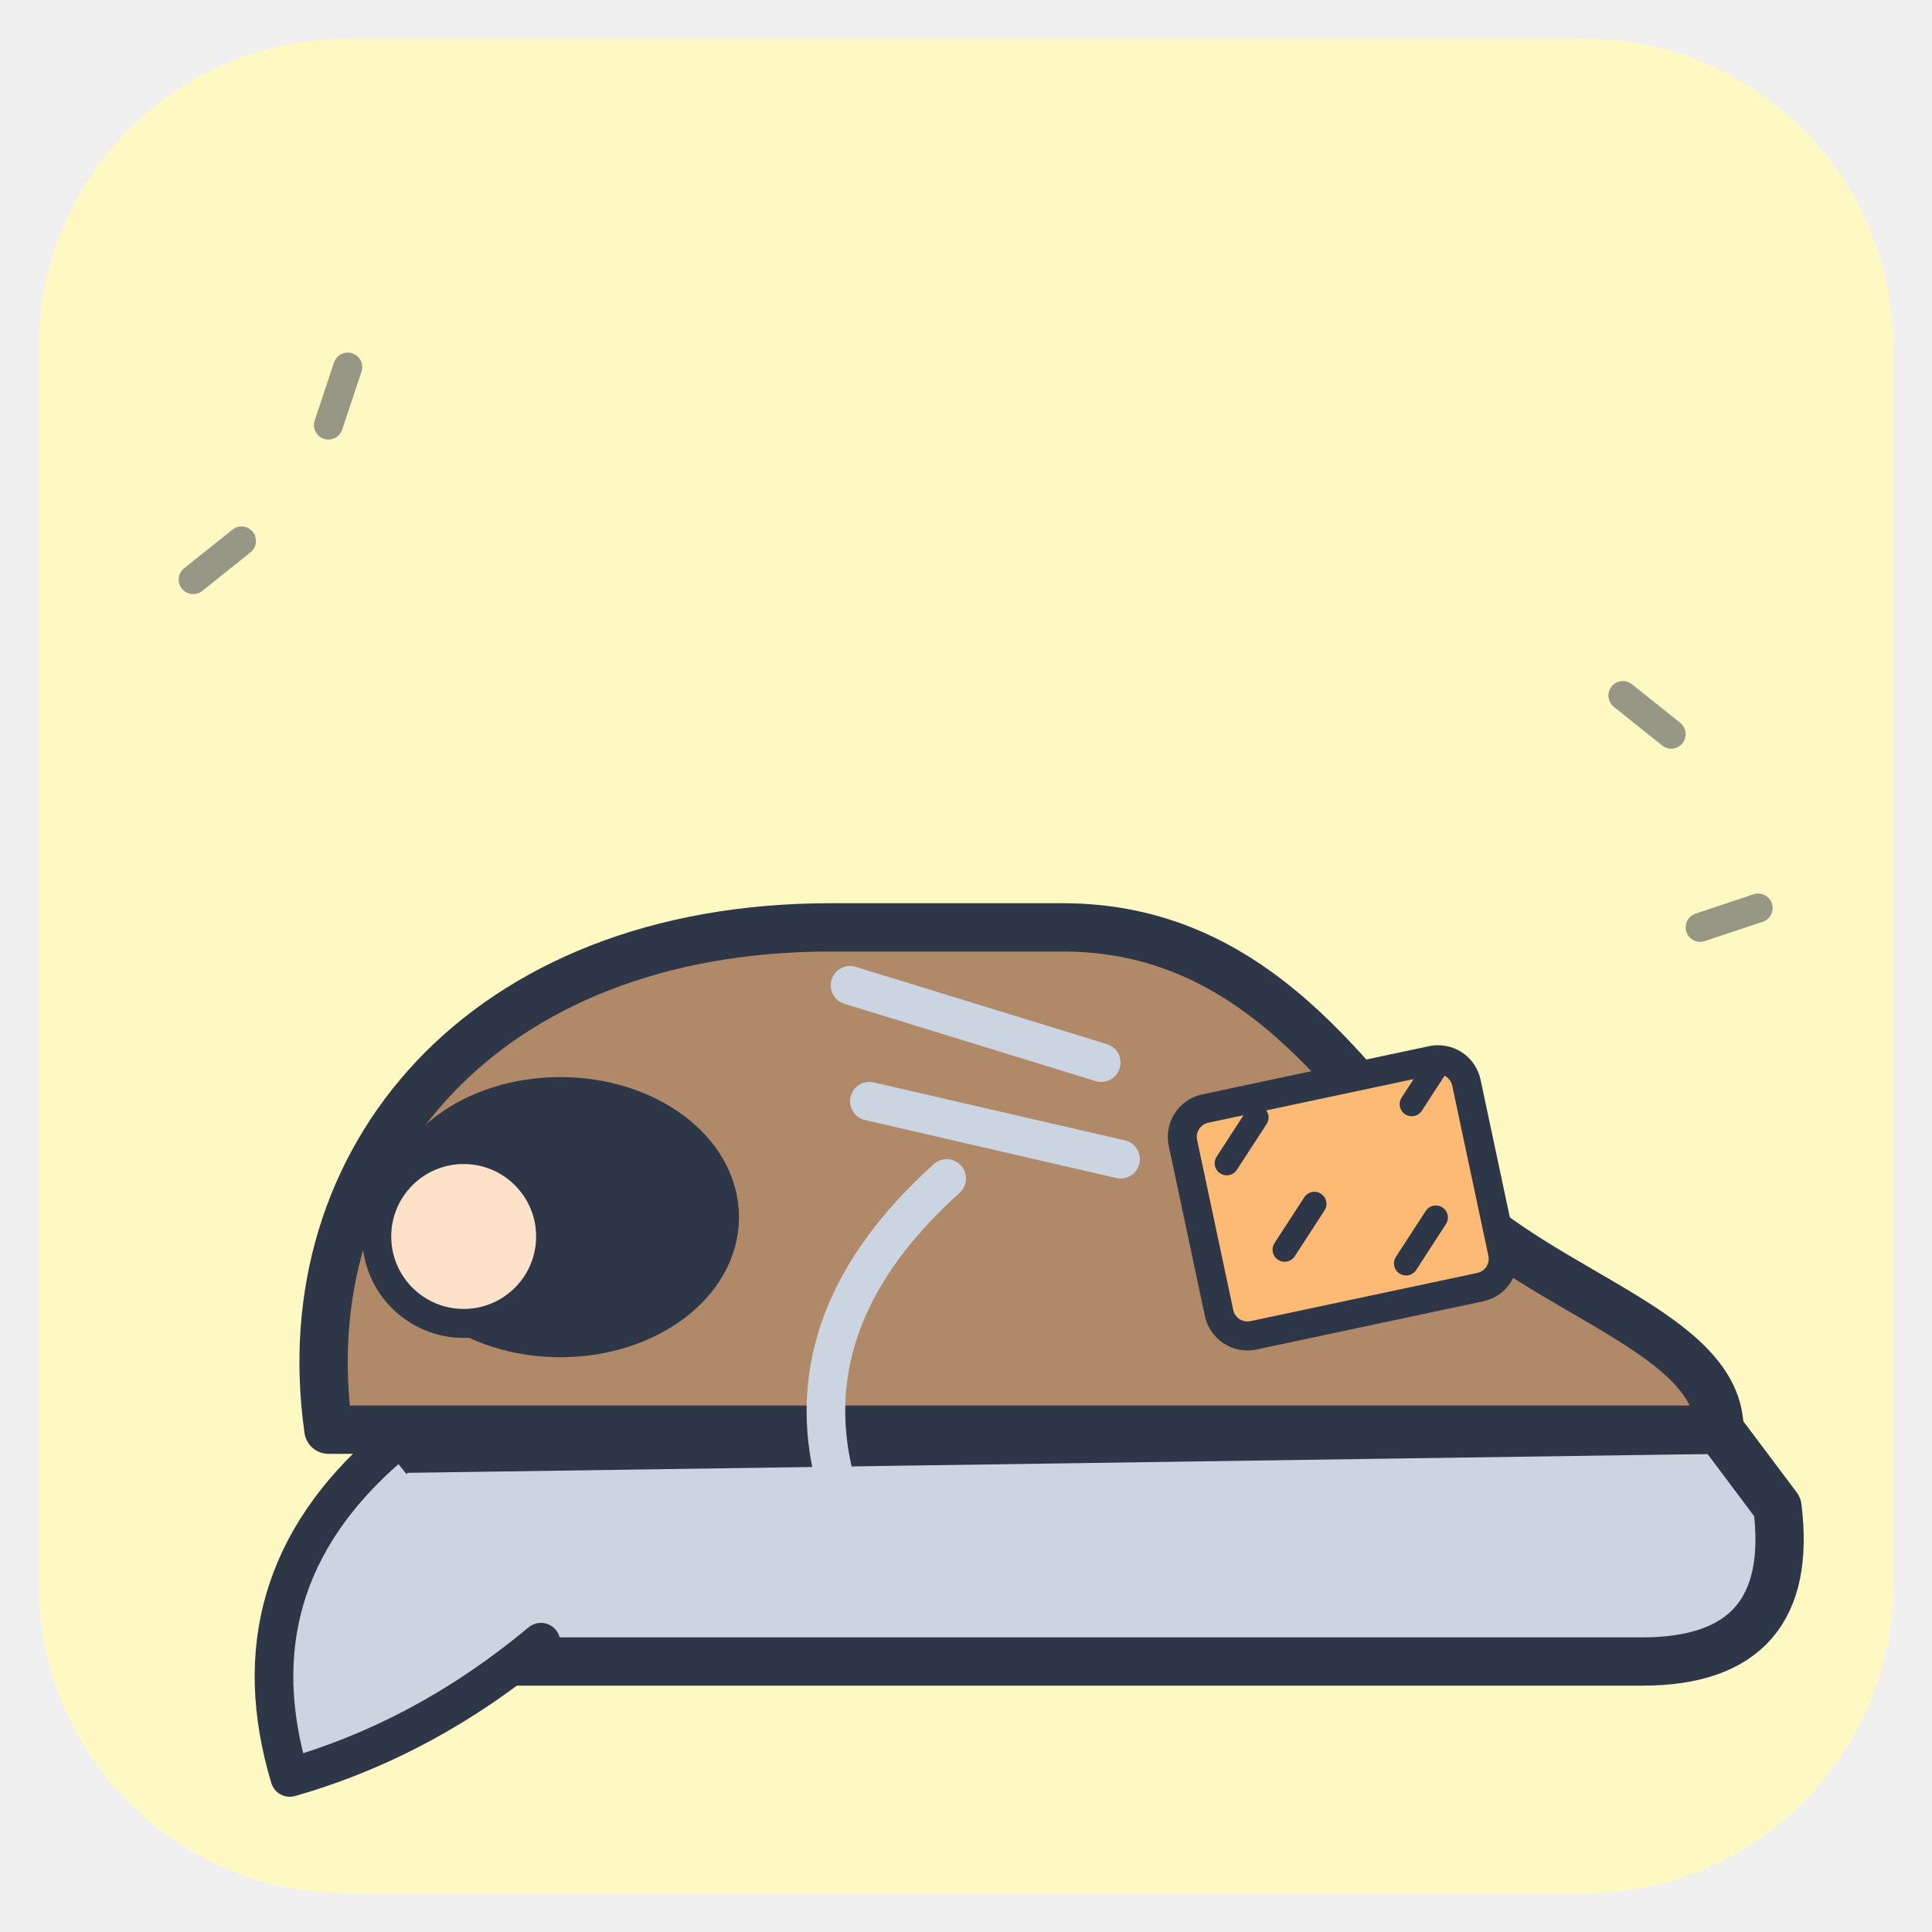
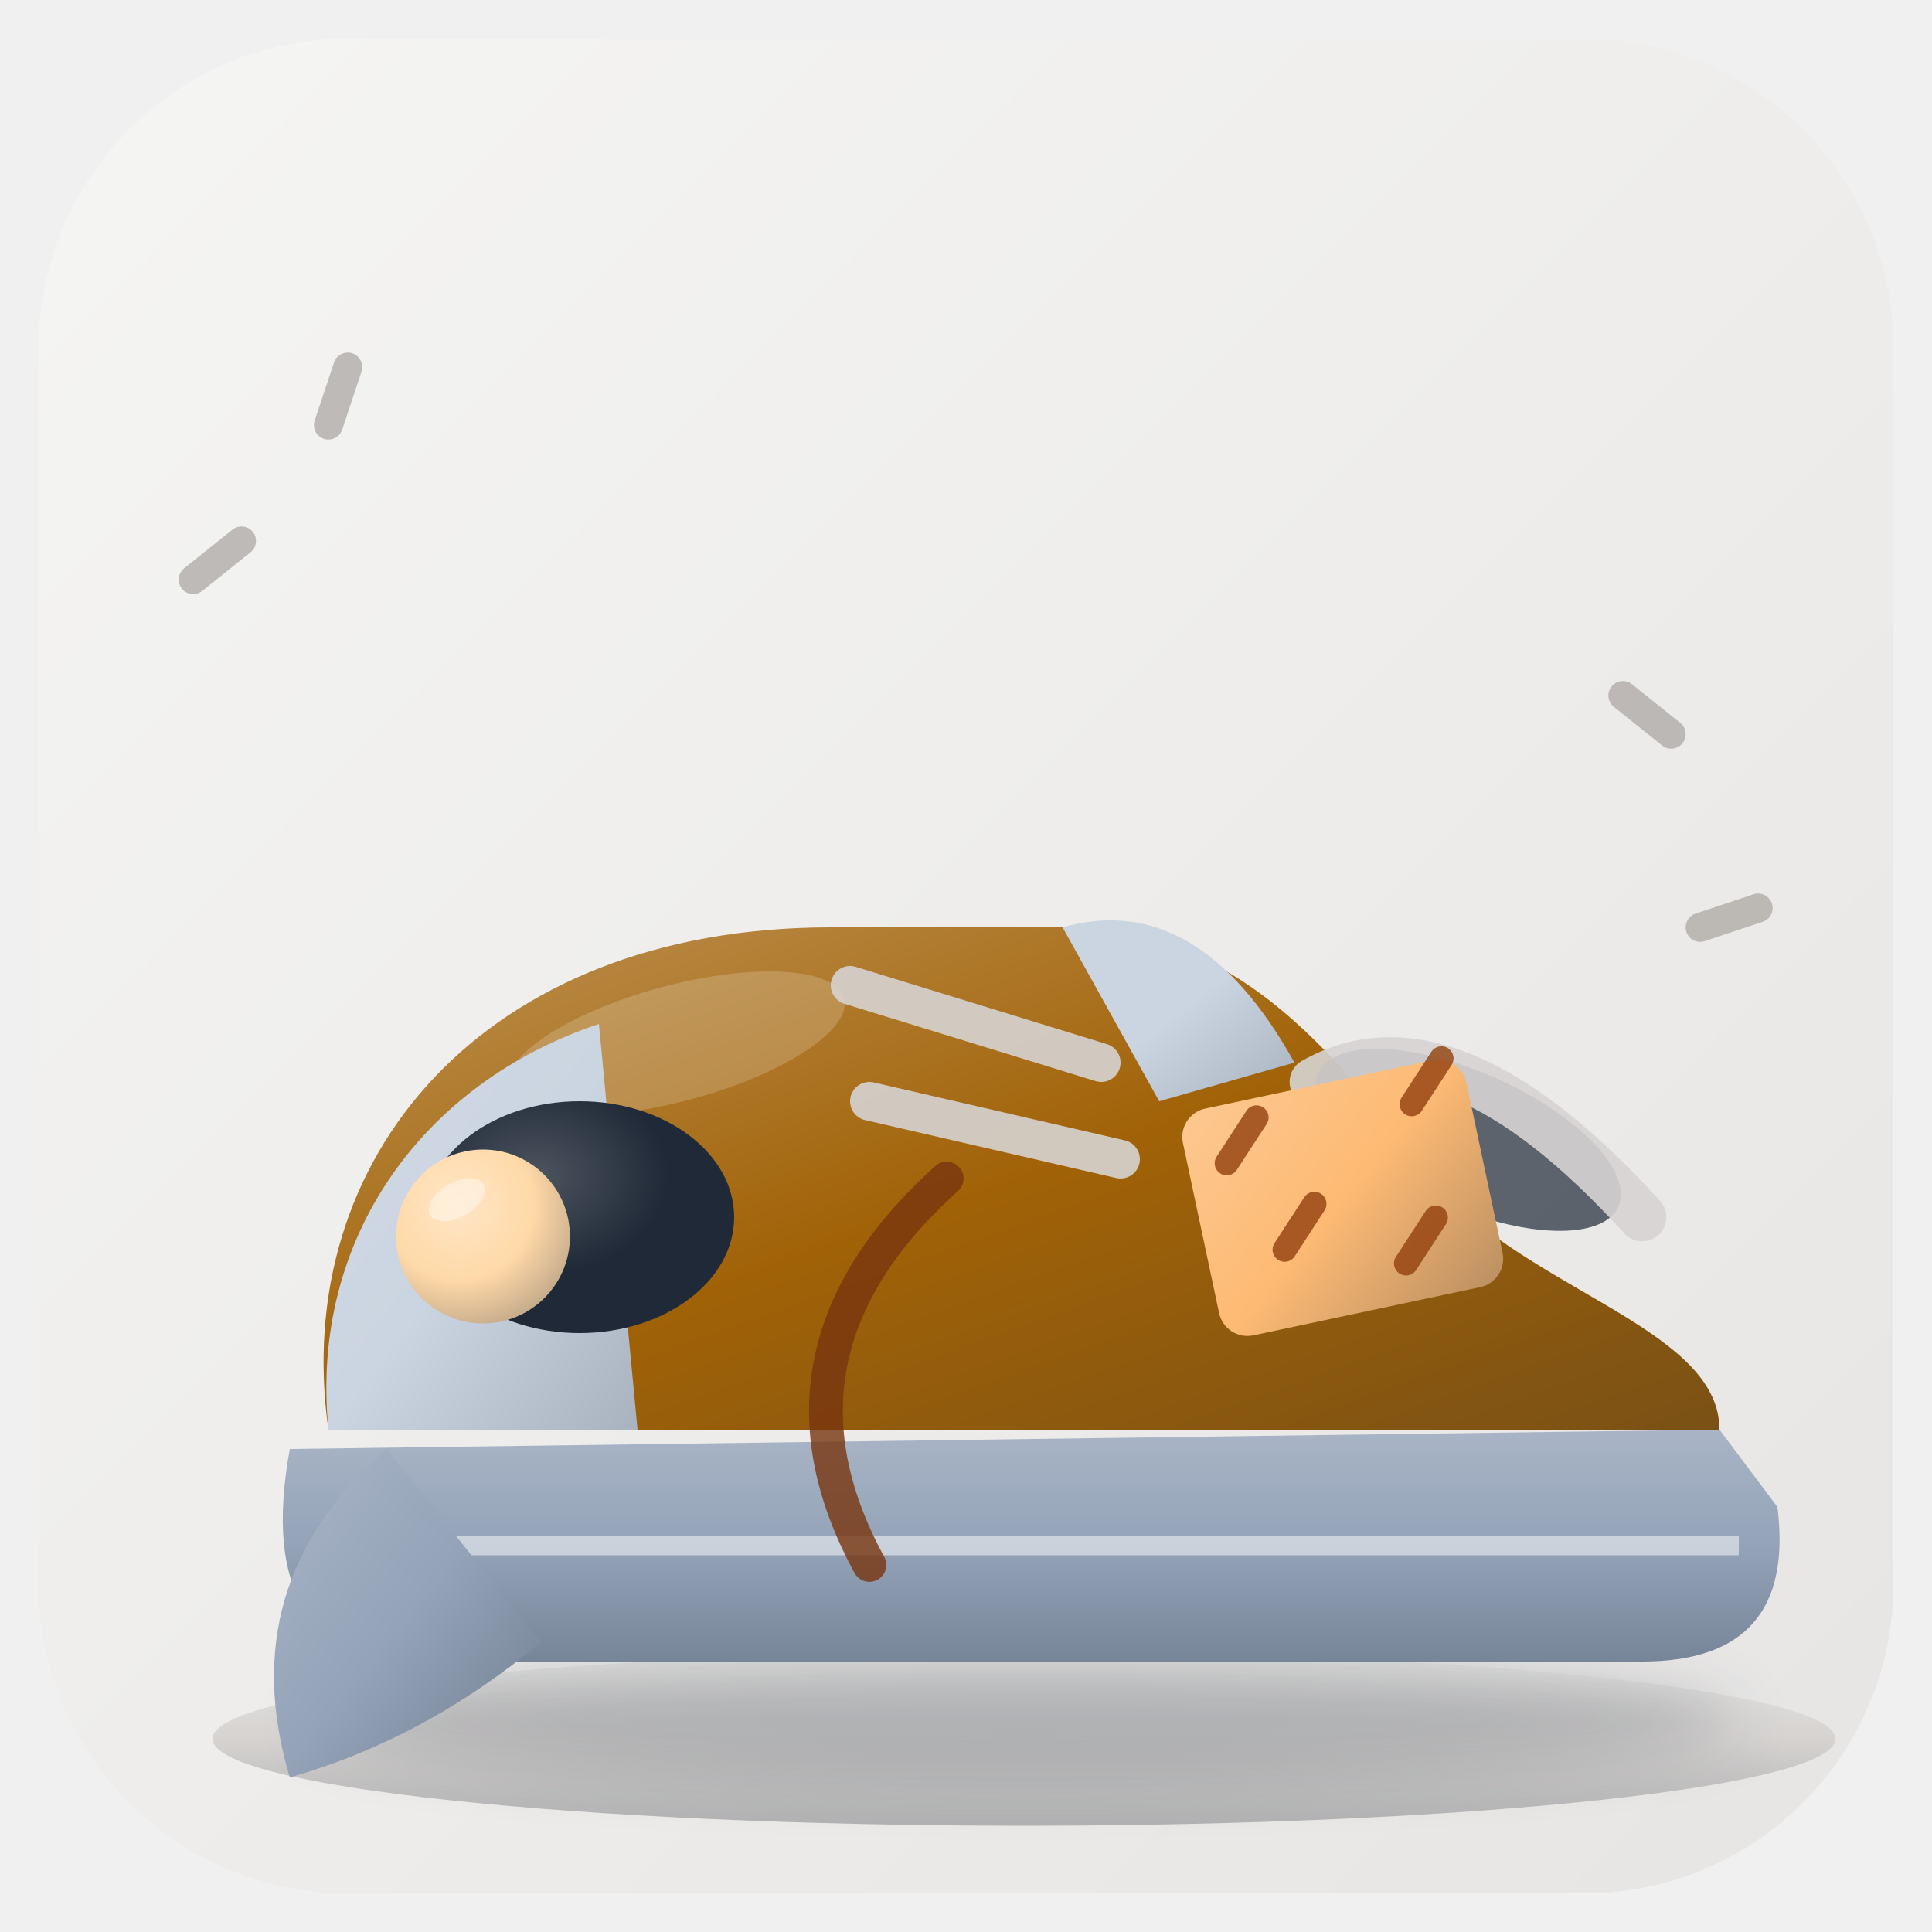
<svg xmlns="http://www.w3.org/2000/svg" viewBox="0 0 200 200" role="img" aria-label="ישן">
-   <rect x="4" y="4" width="192" height="192" rx="32" fill="#FEF9C3" />
-   <g stroke="#2D3748" stroke-width="5" stroke-linejoin="round" stroke-linecap="round">
-     <path d="M40 150 Q36 172 54 172 L170 172 Q186 172 184 156 L178 148 Z" fill="#CBD5E1" />
-     <path d="M40 150 Q24 164 30 184 Q44 180 56 170" fill="#CBD5E1" stroke-width="4" />
-     <path d="M34 148 C30 120 50 96 86 96 L110 96 C130 96 140 112 150 124 C160 134 178 138 178 148 Z" fill="#B08968" />
-     <ellipse cx="58" cy="126" rx="16" ry="12" fill="#2D3748" />
-     <circle cx="48" cy="128" r="9" fill="#FDE1C8" stroke-width="3" />
-     <path d="M88 102 L114 110 M90 114 L116 120" stroke="#CBD5E1" stroke-width="4" />
-     <path d="M98 122 Q78 140 90 162" fill="none" stroke="#CBD5E1" stroke-width="4" />
-     <rect x="124" y="112" width="30" height="24" rx="3" fill="#FDBA74" stroke-width="3" transform="rotate(-12 139 124)" />
-     <path d="M128 118 L132 114 M132 128 L136 124 M144 132 L148 128 M148 116 L152 112" stroke-width="2.5" transform="rotate(-12 139 124)" />
-     <path d="M20 60 l5 -4 M34 44 l2 -6 M176 96 l6 -2 M168 72 l5 4" stroke-width="3" opacity="0.5" />
+   <defs>
+     <linearGradient id="new-old-opposite-g0" x1="0" y1="0" x2="1" y2="1">
+       <stop offset="0" stop-color="#F5F5F4" />
+       <stop offset="1" stop-color="#E7E5E4" />
+     </linearGradient>
+     <linearGradient id="new-old-opposite-g1" x1="0" y1="0" x2="0" y2="1">
+       <stop offset="0" stop-color="#e6e5e3" />
+       <stop offset=".5" stop-color="#D6D3D1" />
+       <stop offset="1" stop-color="#b1b1b2" />
+     </linearGradient>
+     <linearGradient id="new-old-opposite-g2" x1="0" y1="0" x2="0" y2="1">
+       <stop offset="0" stop-color="#a9b5c6" />
+       <stop offset=".5" stop-color="#94A3B8" />
+       <stop offset="1" stop-color="#778598" />
+     </linearGradient>
+     <linearGradient id="new-old-opposite-g3" x1="0" y1="0" x2="1" y2="1">
+       <stop offset="0" stop-color="#bd9151" />
+       <stop offset=".5" stop-color="#A16207" />
+       <stop offset="1" stop-color="#7a5115" />
+     </linearGradient>
+     <linearGradient id="new-old-opposite-g4" x1="0" y1="0" x2="1" y2="1">
+       <stop offset="0" stop-color="#cbd5e1" />
+       <stop offset=".5" stop-color="#CBD5E1" />
+       <stop offset="1" stop-color="#a9b3bf" />
+     </linearGradient>
+     <linearGradient id="new-old-opposite-g5" x1="0" y1="0" x2="1" y2="1">
+       <stop offset="0" stop-color="#d0d9e4" />
+       <stop offset=".5" stop-color="#CBD5E1" />
+       <stop offset="1" stop-color="#a9b3bf" />
+     </linearGradient>
+     <linearGradient id="new-old-opposite-g6" x1="0" y1="0" x2="1" y2="1">
+       <stop offset="0" stop-color="#a9b5c6" />
+       <stop offset=".5" stop-color="#94A3B8" />
+       <stop offset="1" stop-color="#717e91" />
+     </linearGradient>
+     <radialGradient id="new-old-opposite-g7" cx="0.36" cy="0.32" r="0.78">
+       <stop offset="0" stop-color="#4c545f" />
+       <stop offset=".55" stop-color="#1F2937" />
+       <stop offset="1" stop-color="#1f2937" />
+     </radialGradient>
+     <radialGradient id="new-old-opposite-g8" cx="0.36" cy="0.32" r="0.78">
+       <stop offset="0" stop-color="#ffe6c6" />
+       <stop offset=".55" stop-color="#FFD9A8" />
+       <stop offset="1" stop-color="#bca486" />
+     </radialGradient>
+     <linearGradient id="new-old-opposite-g9" x1="0" y1="0" x2="1" y2="1">
+       <stop offset="0" stop-color="#fdc890" />
+       <stop offset=".5" stop-color="#FDBA74" />
+       <stop offset="1" stop-color="#ba8f62" />
+     </linearGradient>
+     <filter id="new-old-opposite-blur" x="-30%" y="-60%" width="160%" height="220%">
+       <feGaussianBlur stdDeviation="3" />
+     </filter>
+   </defs>
+   <rect x="4" y="4" width="192" height="192" rx="32" fill="url(#new-old-opposite-g0)" />
+   <ellipse cx="106" cy="180" rx="84" ry="9" fill="url(#new-old-opposite-g1)" />
+   <ellipse cx="106" cy="178" rx="74" ry="6" fill="#1E293B" opacity="0.22" filter="url(#new-old-opposite-blur)" />
+   <path d="M30 150 Q26 172 44 172 L170 172 Q186 172 184 156 L178 148 Z" fill="url(#new-old-opposite-g2)" />
+   <path d="M34 160 H180" stroke="#fff" stroke-width="2" opacity=".5" />
+   <path d="M34 148 C30 120 50 96 86 96 L110 96 C130 96 140 112 150 124 C160 134 178 138 178 148 Z" fill="url(#new-old-opposite-g3)" />
+   <ellipse cx="70" cy="108" rx="18" ry="6" fill="#fff" opacity="0.18" transform="rotate(-15 70 108)" />
+   <ellipse cx="152" cy="118" rx="17" ry="7" fill="#1F2937" opacity=".7" transform="rotate(24 152 118)" />
+   <path d="M136 112 Q150 104 170 126" fill="none" stroke="#D6D3D1" stroke-width="5" stroke-linecap="round" opacity=".9" />
+   <path d="M110 96 Q124 92 134 110 L120 114 Z" fill="url(#new-old-opposite-g4)" />
+   <path d="M34 148 C32 128 44 112 62 106 L66 148 Z" fill="url(#new-old-opposite-g5)" />
+   <path d="M40 150 Q24 164 30 184 Q44 180 56 170 Z" fill="url(#new-old-opposite-g6)" />
+   <ellipse cx="60" cy="126" rx="16" ry="12" fill="url(#new-old-opposite-g7)" />
+   <circle cx="50" cy="128" r="9" fill="url(#new-old-opposite-g8)" />
+   <ellipse cx="47.3" cy="124.2" rx="3.2" ry="1.8" fill="#fff" opacity="0.4" transform="rotate(-30 47.3 124.2)" />
+   <path d="M88 102 L114 110 M90 114 L116 120" fill="none" stroke="#D6D3D1" stroke-width="4" stroke-linecap="round" stroke-linejoin="round" opacity="0.9" />
+   <path d="M98 122 Q78 140 90 162" fill="none" stroke="#78350F" stroke-width="3.5" stroke-linecap="round" stroke-linejoin="round" opacity="0.8" />
+   <g transform="rotate(-12 139 124)">
+     <rect x="124" y="112" width="30" height="24" rx="3" fill="url(#new-old-opposite-g9)" />
+     <path d="M128 118 L132 114 M132 128 L136 124 M144 132 L148 128 M148 116 L152 112" fill="none" stroke="#92400E" stroke-width="2.5" stroke-linecap="round" stroke-linejoin="round" opacity="0.8" />
  </g>
+   <path d="M20 60 l5 -4 M34 44 l2 -6 M176 96 l6 -2 M168 72 l5 4" fill="none" stroke="#A8A29E" stroke-width="3" stroke-linecap="round" stroke-linejoin="round" opacity="0.7" />
</svg>
